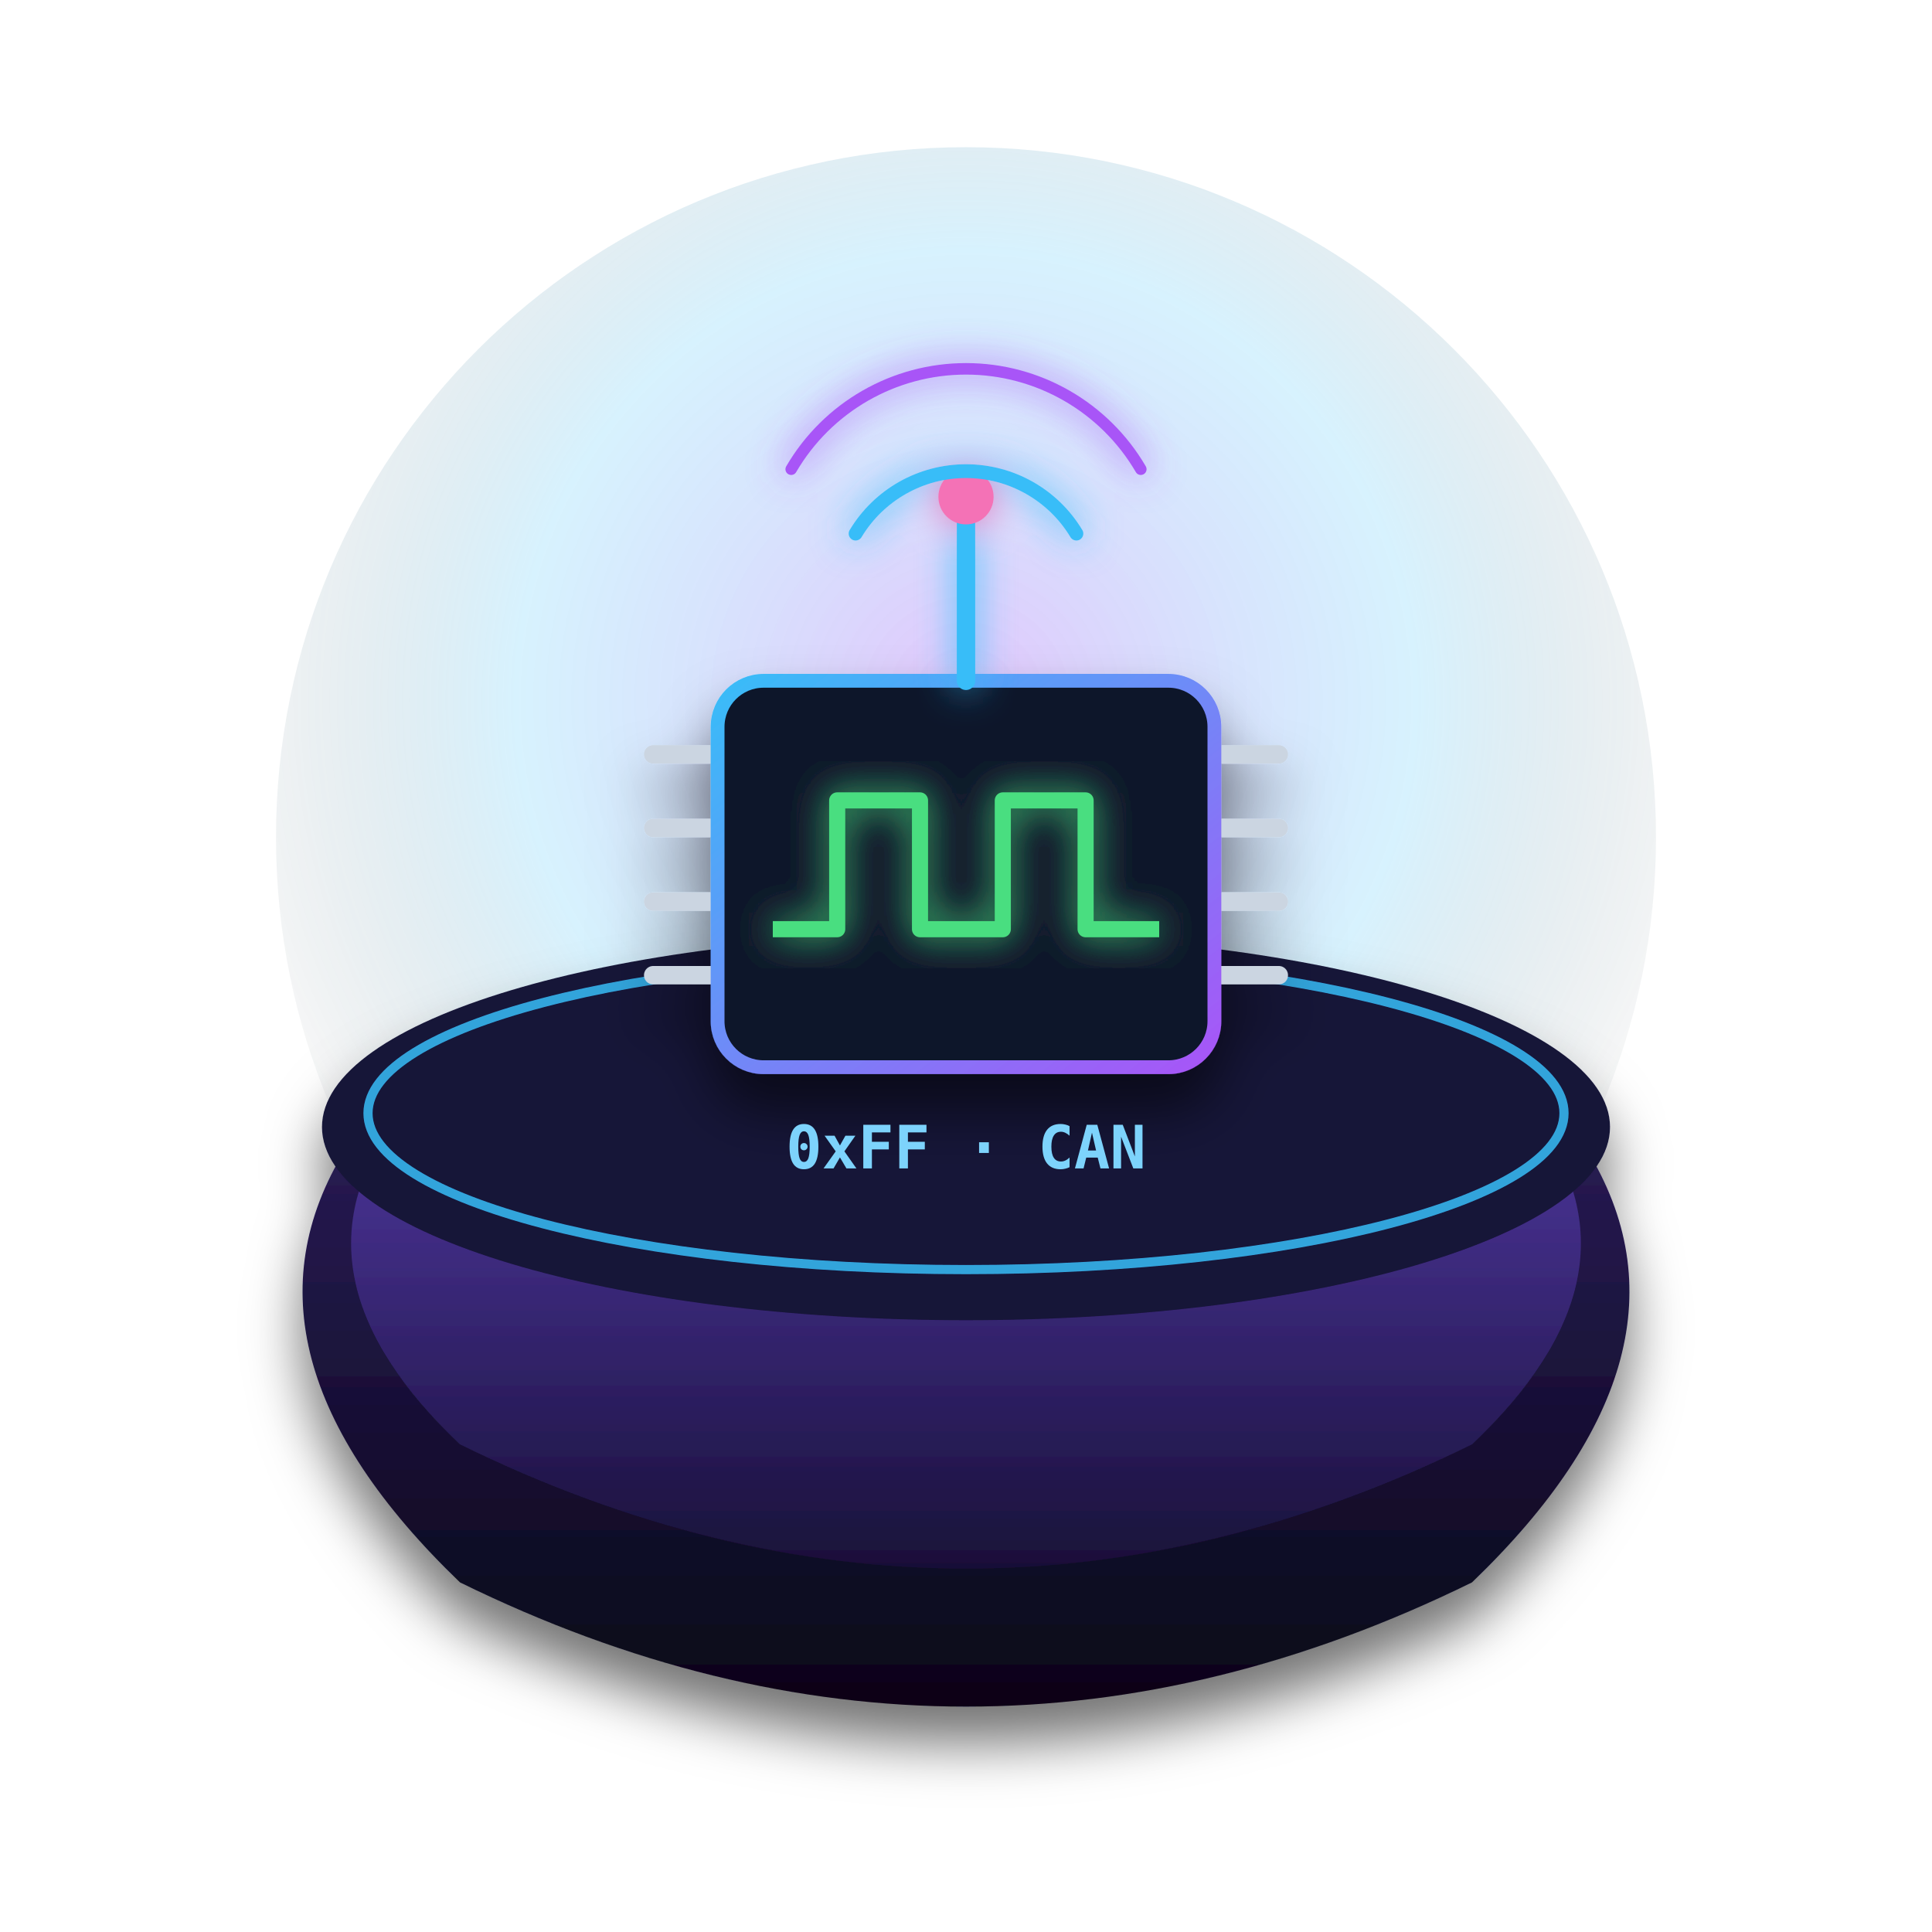
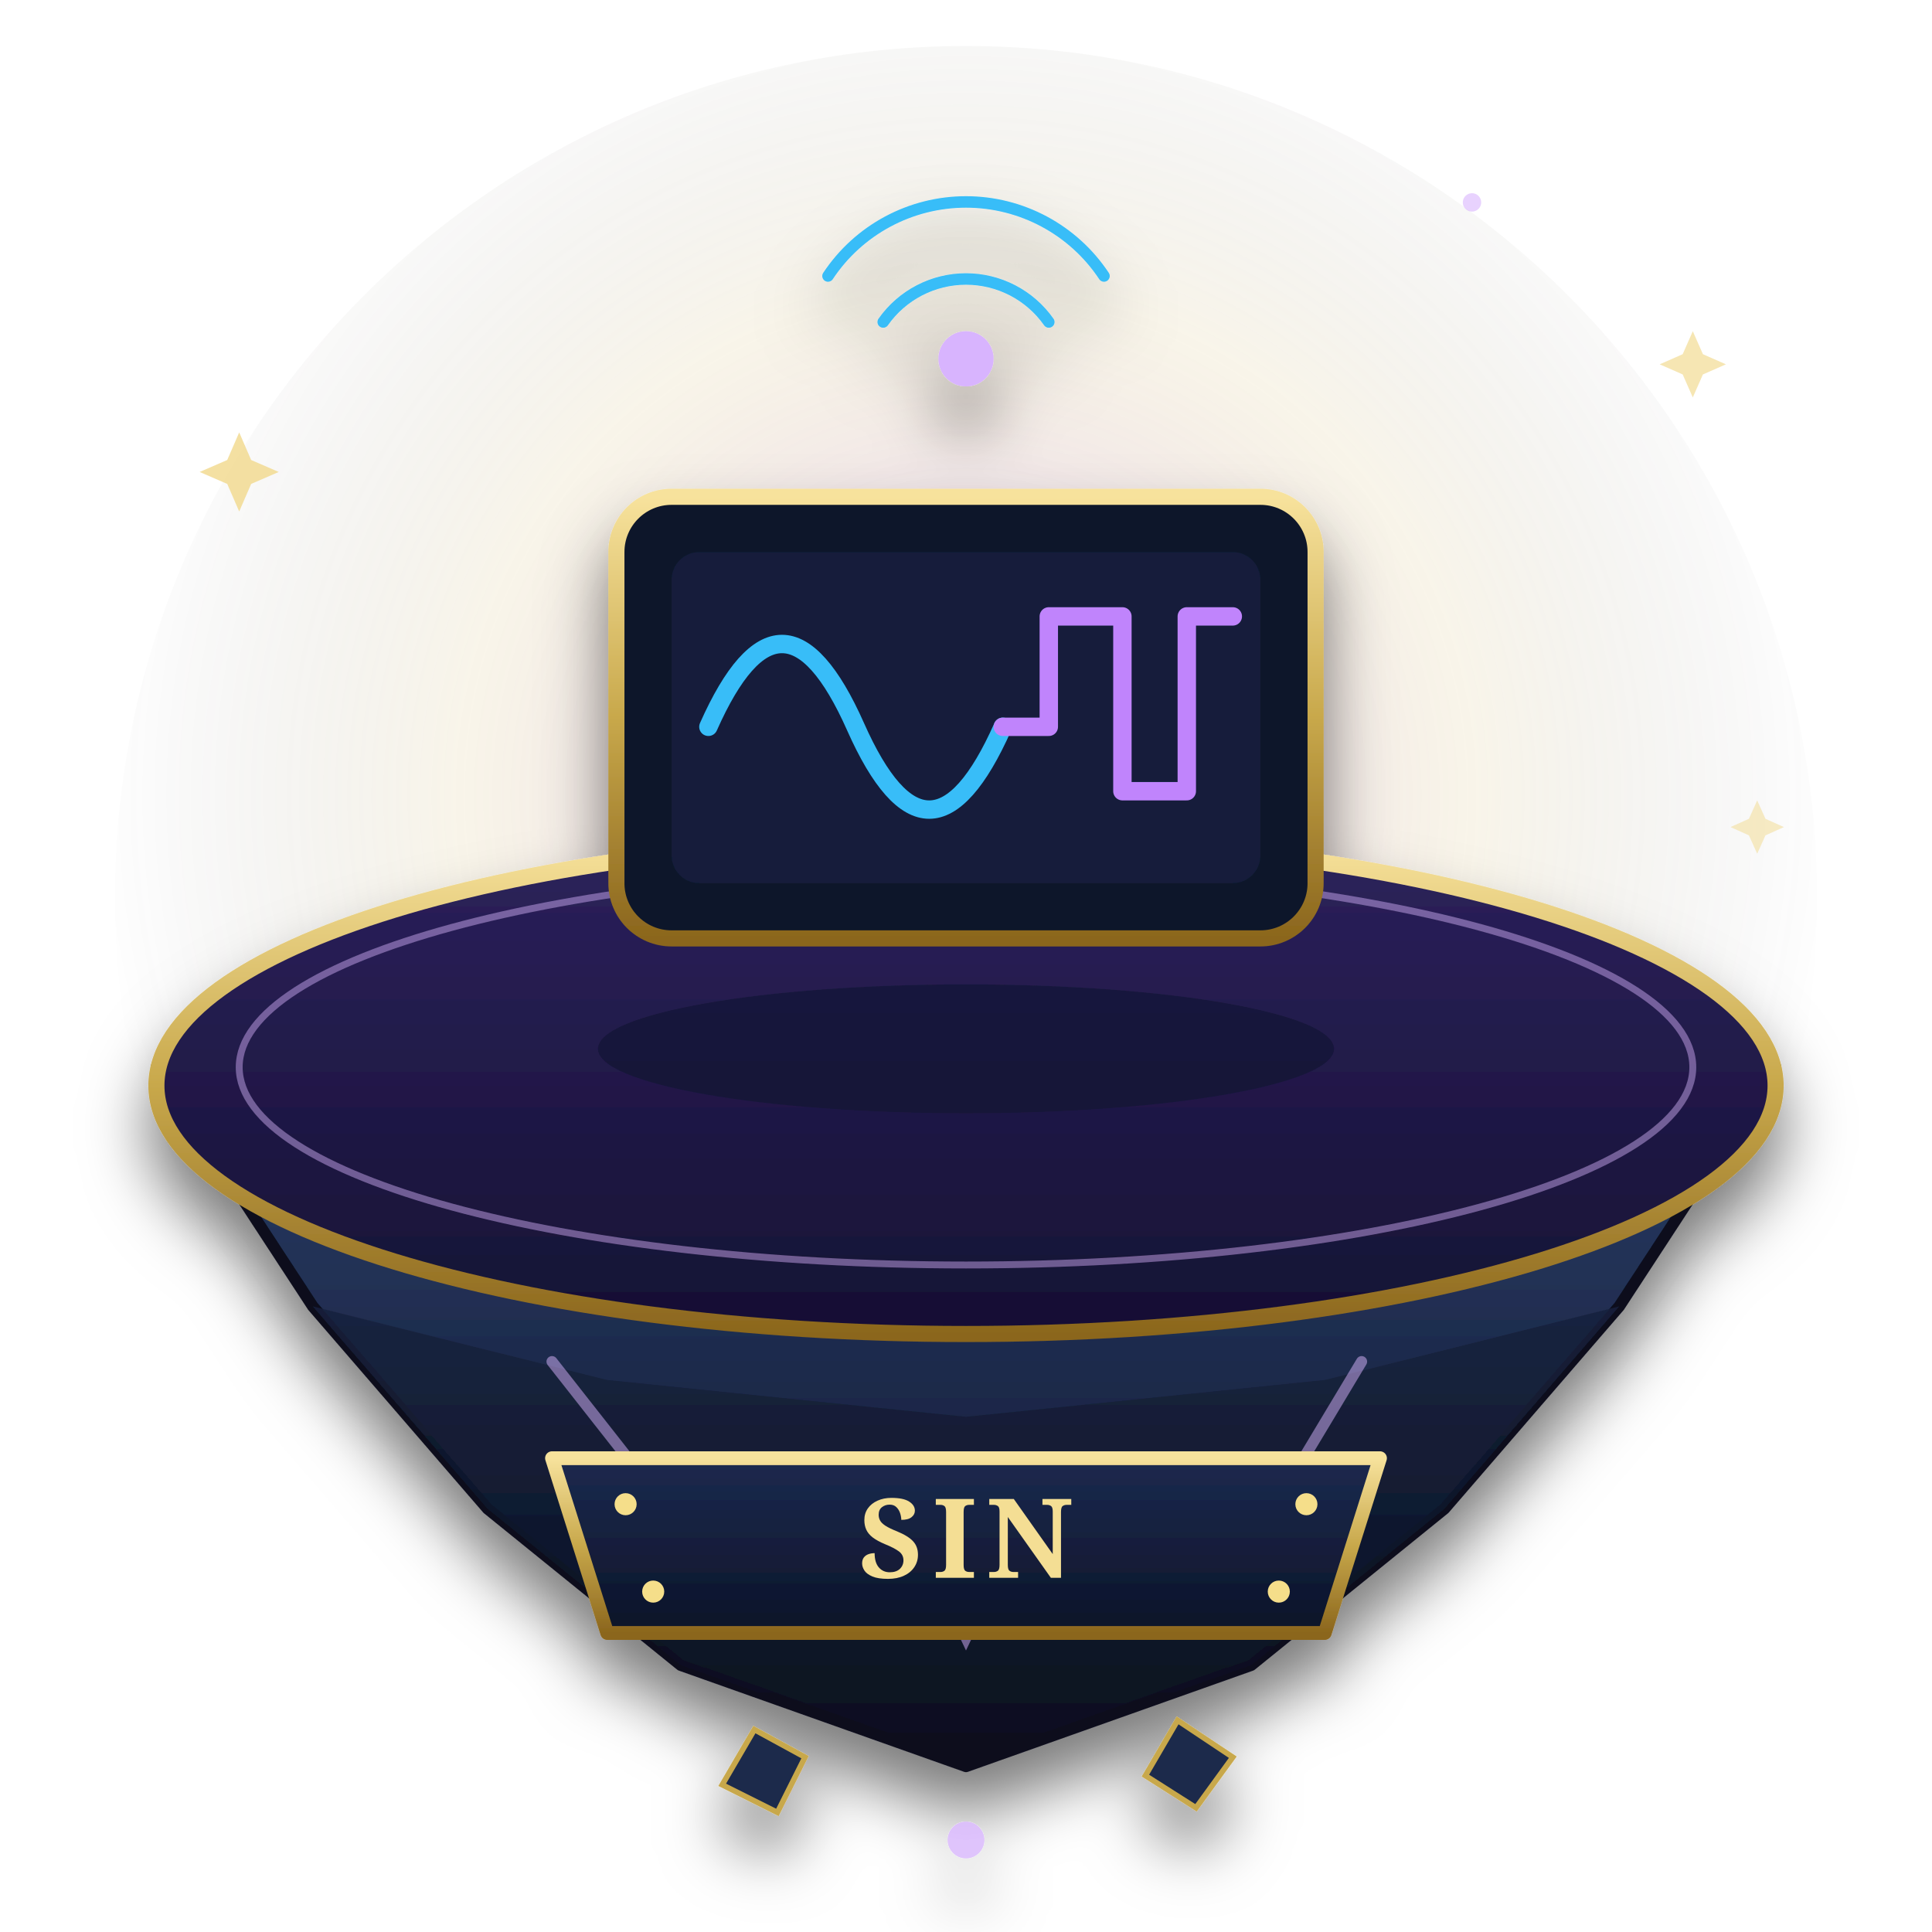
<svg xmlns="http://www.w3.org/2000/svg" viewBox="0 0 420 420" width="420" height="420">
  <defs>
-     <linearGradient id="snRockDeep" x1="0" y1="0" x2="0" y2="1">
-       <stop offset="0" stop-color="#271b52" />
-       <stop offset="0.6" stop-color="#140d2e" />
-       <stop offset="1" stop-color="#080517" />
+     <radialGradient id="isinHalo" cx="0.5" cy="0.44" r="0.52">
+       <stop offset="0" stop-color="#a855f7" stop-opacity="0.34" />
+       <stop offset="0.58" stop-color="#c8a84b" stop-opacity="0.12" />
+       <stop offset="1" stop-color="#070b1a" stop-opacity="0" />
+     </radialGradient>
+     <linearGradient id="isinRockTop" x1="0" y1="0" x2="0" y2="1">
+       <stop offset="0" stop-color="#2c3e68" />
+       <stop offset="0.55" stop-color="#192544" />
+       <stop offset="1" stop-color="#0d1428" />
    </linearGradient>
-     <linearGradient id="snRockTop" x1="0" y1="0" x2="0" y2="1">
-       <stop offset="0" stop-color="#4c3599" />
-       <stop offset="0.6" stop-color="#2d1f61" />
-       <stop offset="1" stop-color="#191038" />
+     <linearGradient id="isinRockDeep" x1="0" y1="0" x2="0" y2="1">
+       <stop offset="0" stop-color="#18223d" />
+       <stop offset="1" stop-color="#080d1b" />
    </linearGradient>
-     <linearGradient id="snCyan" x1="0" y1="0" x2="1" y2="1">
-       <stop offset="0" stop-color="#38bdf8" />
+     <linearGradient id="isinPlateau" x1="0" y1="0" x2="0" y2="1">
+       <stop offset="0" stop-color="#2c225c" />
+       <stop offset="1" stop-color="#151033" />
+     </linearGradient>
+     <linearGradient id="isinGold" x1="0" y1="0" x2="0" y2="1">
+       <stop offset="0" stop-color="#f7e29c" />
+       <stop offset="0.5" stop-color="#c8a84b" />
+       <stop offset="1" stop-color="#8b661d" />
+     </linearGradient>
+     <linearGradient id="isinAccent" x1="0" y1="0" x2="1" y2="1">
+       <stop offset="0" stop-color="#d8b4fe" />
      <stop offset="1" stop-color="#a855f7" />
    </linearGradient>
-     <radialGradient id="snHalo" cx="0.5" cy="0.4" r="0.6">
-       <stop offset="0" stop-color="#a855f7" stop-opacity="0.34" />
-       <stop offset="0.55" stop-color="#38bdf8" stop-opacity="0.2" />
-       <stop offset="1" stop-color="#000000" stop-opacity="0" />
-     </radialGradient>
-     <filter id="snShadow" x="-25%" y="-25%" width="150%" height="150%">
-       <feDropShadow dx="0" dy="8" stdDeviation="6" flood-color="#000" flood-opacity="0.55" />
-     </filter>
-     <filter id="snGlow" x="-30%" y="-30%" width="160%" height="160%">
-       <feGaussianBlur stdDeviation="4" result="b" />
-       <feMerge>
-         <feMergeNode in="b" />
-         <feMergeNode in="SourceGraphic" />
-       </feMerge>
+     <linearGradient id="isinBanner" x1="0" y1="0" x2="0" y2="1">
+       <stop offset="0" stop-color="#1c2a4f" />
+       <stop offset="1" stop-color="#0c1328" />
+     </linearGradient>
+     <filter id="isinShadow" x="-25%" y="-25%" width="150%" height="150%">
+       <feDropShadow dx="0" dy="9" stdDeviation="7" flood-color="#000000" flood-opacity="0.52" />
    </filter>
  </defs>
-   <circle cx="210" cy="182" r="150" fill="url(#snHalo)" />
-   <g filter="url(#snShadow)">
-     <path d="M 75 250 Q 210 275 345 250 Q 372 294 320 344 Q 210 398 100 344 Q 48 294 75 250 Z" fill="url(#snRockDeep)" />
-     <path d="M 85 245 Q 210 268 335 245 Q 358 278 320 314 Q 210 368 100 314 Q 62 278 85 245 Z" fill="url(#snRockTop)" />
-     <ellipse cx="210" cy="245" rx="140" ry="42" fill="#171238" />
-     <ellipse cx="210" cy="242" rx="130" ry="34" fill="none" stroke="#38bdf8" stroke-width="2" opacity="0.85" />
+   <circle cx="210" cy="195" r="185" fill="url(#isinHalo)" />
+   <g fill="#f2dc96">
+     <path d="M52 94 l2.6 6 6 2.6 -6 2.6 -2.6 6 -2.6 -6 -6 -2.6 6 -2.6 Z" opacity="0.88" />
+     <path d="M368 72 l2.2 5 5 2.2 -5 2.2 -2.2 5 -2.2 -5 -5 -2.2 5 -2.2 Z" opacity="0.72" />
+     <path d="M382 174 l1.8 4 4 1.8 -4 1.8 -1.8 4 -1.8 -4 -4 -1.8 4 -1.8 Z" opacity="0.55" />
+     <circle cx="64" cy="210" r="2.4" fill="#d8b4fe" opacity="0.65" />
+     <circle cx="352" cy="264" r="2.6" opacity="0.5" />
+     <circle cx="320" cy="44" r="2" fill="#d8b4fe" opacity="0.6" />
  </g>
-   <g filter="url(#snShadow)">
-     <g stroke="#cbd5e1" stroke-width="4" stroke-linecap="round">
-       <line x1="142" y1="164" x2="156" y2="164" />
-       <line x1="142" y1="180" x2="156" y2="180" />
-       <line x1="142" y1="196" x2="156" y2="196" />
-       <line x1="142" y1="212" x2="156" y2="212" />
-       <line x1="264" y1="164" x2="278" y2="164" />
-       <line x1="264" y1="180" x2="278" y2="180" />
-       <line x1="264" y1="196" x2="278" y2="196" />
-       <line x1="264" y1="212" x2="278" y2="212" />
+   <g filter="url(#isinShadow)">
+     <path d="M34 232 L210 264 L386 232 L352 284 L314 328 L272 362 L210 384 L148 362 L106 328 L68 284 Z" fill="url(#isinRockTop)" stroke="#080e1d" stroke-width="2.5" stroke-linejoin="round" />
+     <path d="M68 284 L132 300 L210 308 L288 300 L352 284 L314 328 L272 362 L210 384 L148 362 L106 328 Z" fill="url(#isinRockDeep)" opacity="0.85" />
+     <path d="M120 296 L142 324 M296 296 L278 326 M192 318 L210 356 L228 318" stroke="#d8b4fe" stroke-width="2.4" stroke-linecap="round" opacity="0.5" fill="none" />
+     <polygon points="164,376 175,382 169,394 157,388" fill="#1b294c" stroke="#c8a84b" stroke-width="1.2" />
+     <polygon points="256,374 268,382 260,393 249,386" fill="#1b294c" stroke="#c8a84b" stroke-width="1.2" />
+     <circle cx="210" cy="400" r="4" fill="#d8b4fe" opacity="0.75" />
+     <ellipse cx="210" cy="236" rx="176" ry="54" fill="url(#isinPlateau)" stroke="url(#isinGold)" stroke-width="3.5" />
+     <ellipse cx="210" cy="232" rx="158" ry="43" fill="none" stroke="#d8b4fe" stroke-width="1.5" stroke-opacity="0.45" />
+     <g transform="translate(210 148)">
+       <ellipse cx="0" cy="80" rx="80" ry="14" fill="#091326" opacity="0.45" />
+       <rect x="-76" y="-40" width="152" height="96" rx="12" fill="#0f172a" stroke="url(#isinGold)" stroke-width="3.5" />
+       <rect x="-64" y="-28" width="128" height="72" rx="6" fill="#121e3a" />
+       <path d="M-56 10 Q-40 -26 -24 10 T8 10" fill="none" stroke="#38bdf8" stroke-width="4" stroke-linecap="round" />
+       <path d="M8 10 H18 V-14 H34 V24 H48 V-14 H58" fill="none" stroke="#c084fc" stroke-width="4" stroke-linecap="round" stroke-linejoin="round" />
+       <line x1="0" y1="-40" x2="0" y2="-66" stroke="url(#isinGold)" stroke-width="4" />
+       <circle cx="0" cy="-70" r="6" fill="#d8b4fe" />
+       <path d="M-18 -78 A22 22 0 0 1 18 -78 M-30 -88 A36 36 0 0 1 30 -88" fill="none" stroke="#38bdf8" stroke-width="2.5" stroke-linecap="round" />
    </g>
-     <rect x="156" y="148" width="108" height="84" rx="10" fill="#0f172a" stroke="url(#snCyan)" stroke-width="3" />
-     <path d="M 168 202 L 182 202 L 182 174 L 200 174 L 200 202 L 218 202 L 218 174 L 236 174 L 236 202 L 252 202" fill="none" stroke="#4ade80" stroke-width="3.5" stroke-linejoin="round" filter="url(#snGlow)" />
+     <g transform="translate(210 336)">
+       <path d="M-90 -19 L90 -19 L78 19 L-78 19 Z" fill="url(#isinBanner)" stroke="url(#isinGold)" stroke-width="3" stroke-linejoin="round" />
+       <g fill="#f5de8a">
+         <circle cx="-74" cy="-9" r="2.4" />
+         <circle cx="74" cy="-9" r="2.4" />
+         <circle cx="-68" cy="10" r="2.4" />
+         <circle cx="68" cy="10" r="2.4" />
+       </g>
+       <text x="0" y="7" text-anchor="middle" font-family="Cinzel, Georgia, serif" font-size="24" font-weight="700" fill="#f4de94" letter-spacing="2">SIN</text>
+     </g>
  </g>
-   <g filter="url(#snGlow)">
-     <line x1="210" y1="148" x2="210" y2="112" stroke="#38bdf8" stroke-width="4" stroke-linecap="round" />
-     <circle cx="210" cy="108" r="6" fill="#f472b6" />
-     <path d="M 186 116 A 28 28 0 0 1 234 116" fill="none" stroke="#38bdf8" stroke-width="3" stroke-linecap="round" />
-     <path d="M 172 102 A 44 44 0 0 1 248 102" fill="none" stroke="#a855f7" stroke-width="2.5" stroke-linecap="round" />
-   </g>
-   <text x="210" y="254" text-anchor="middle" fill="#7dd3fc" font-family="monospace" font-size="13" font-weight="bold">0xFF · CAN</text>
</svg>
